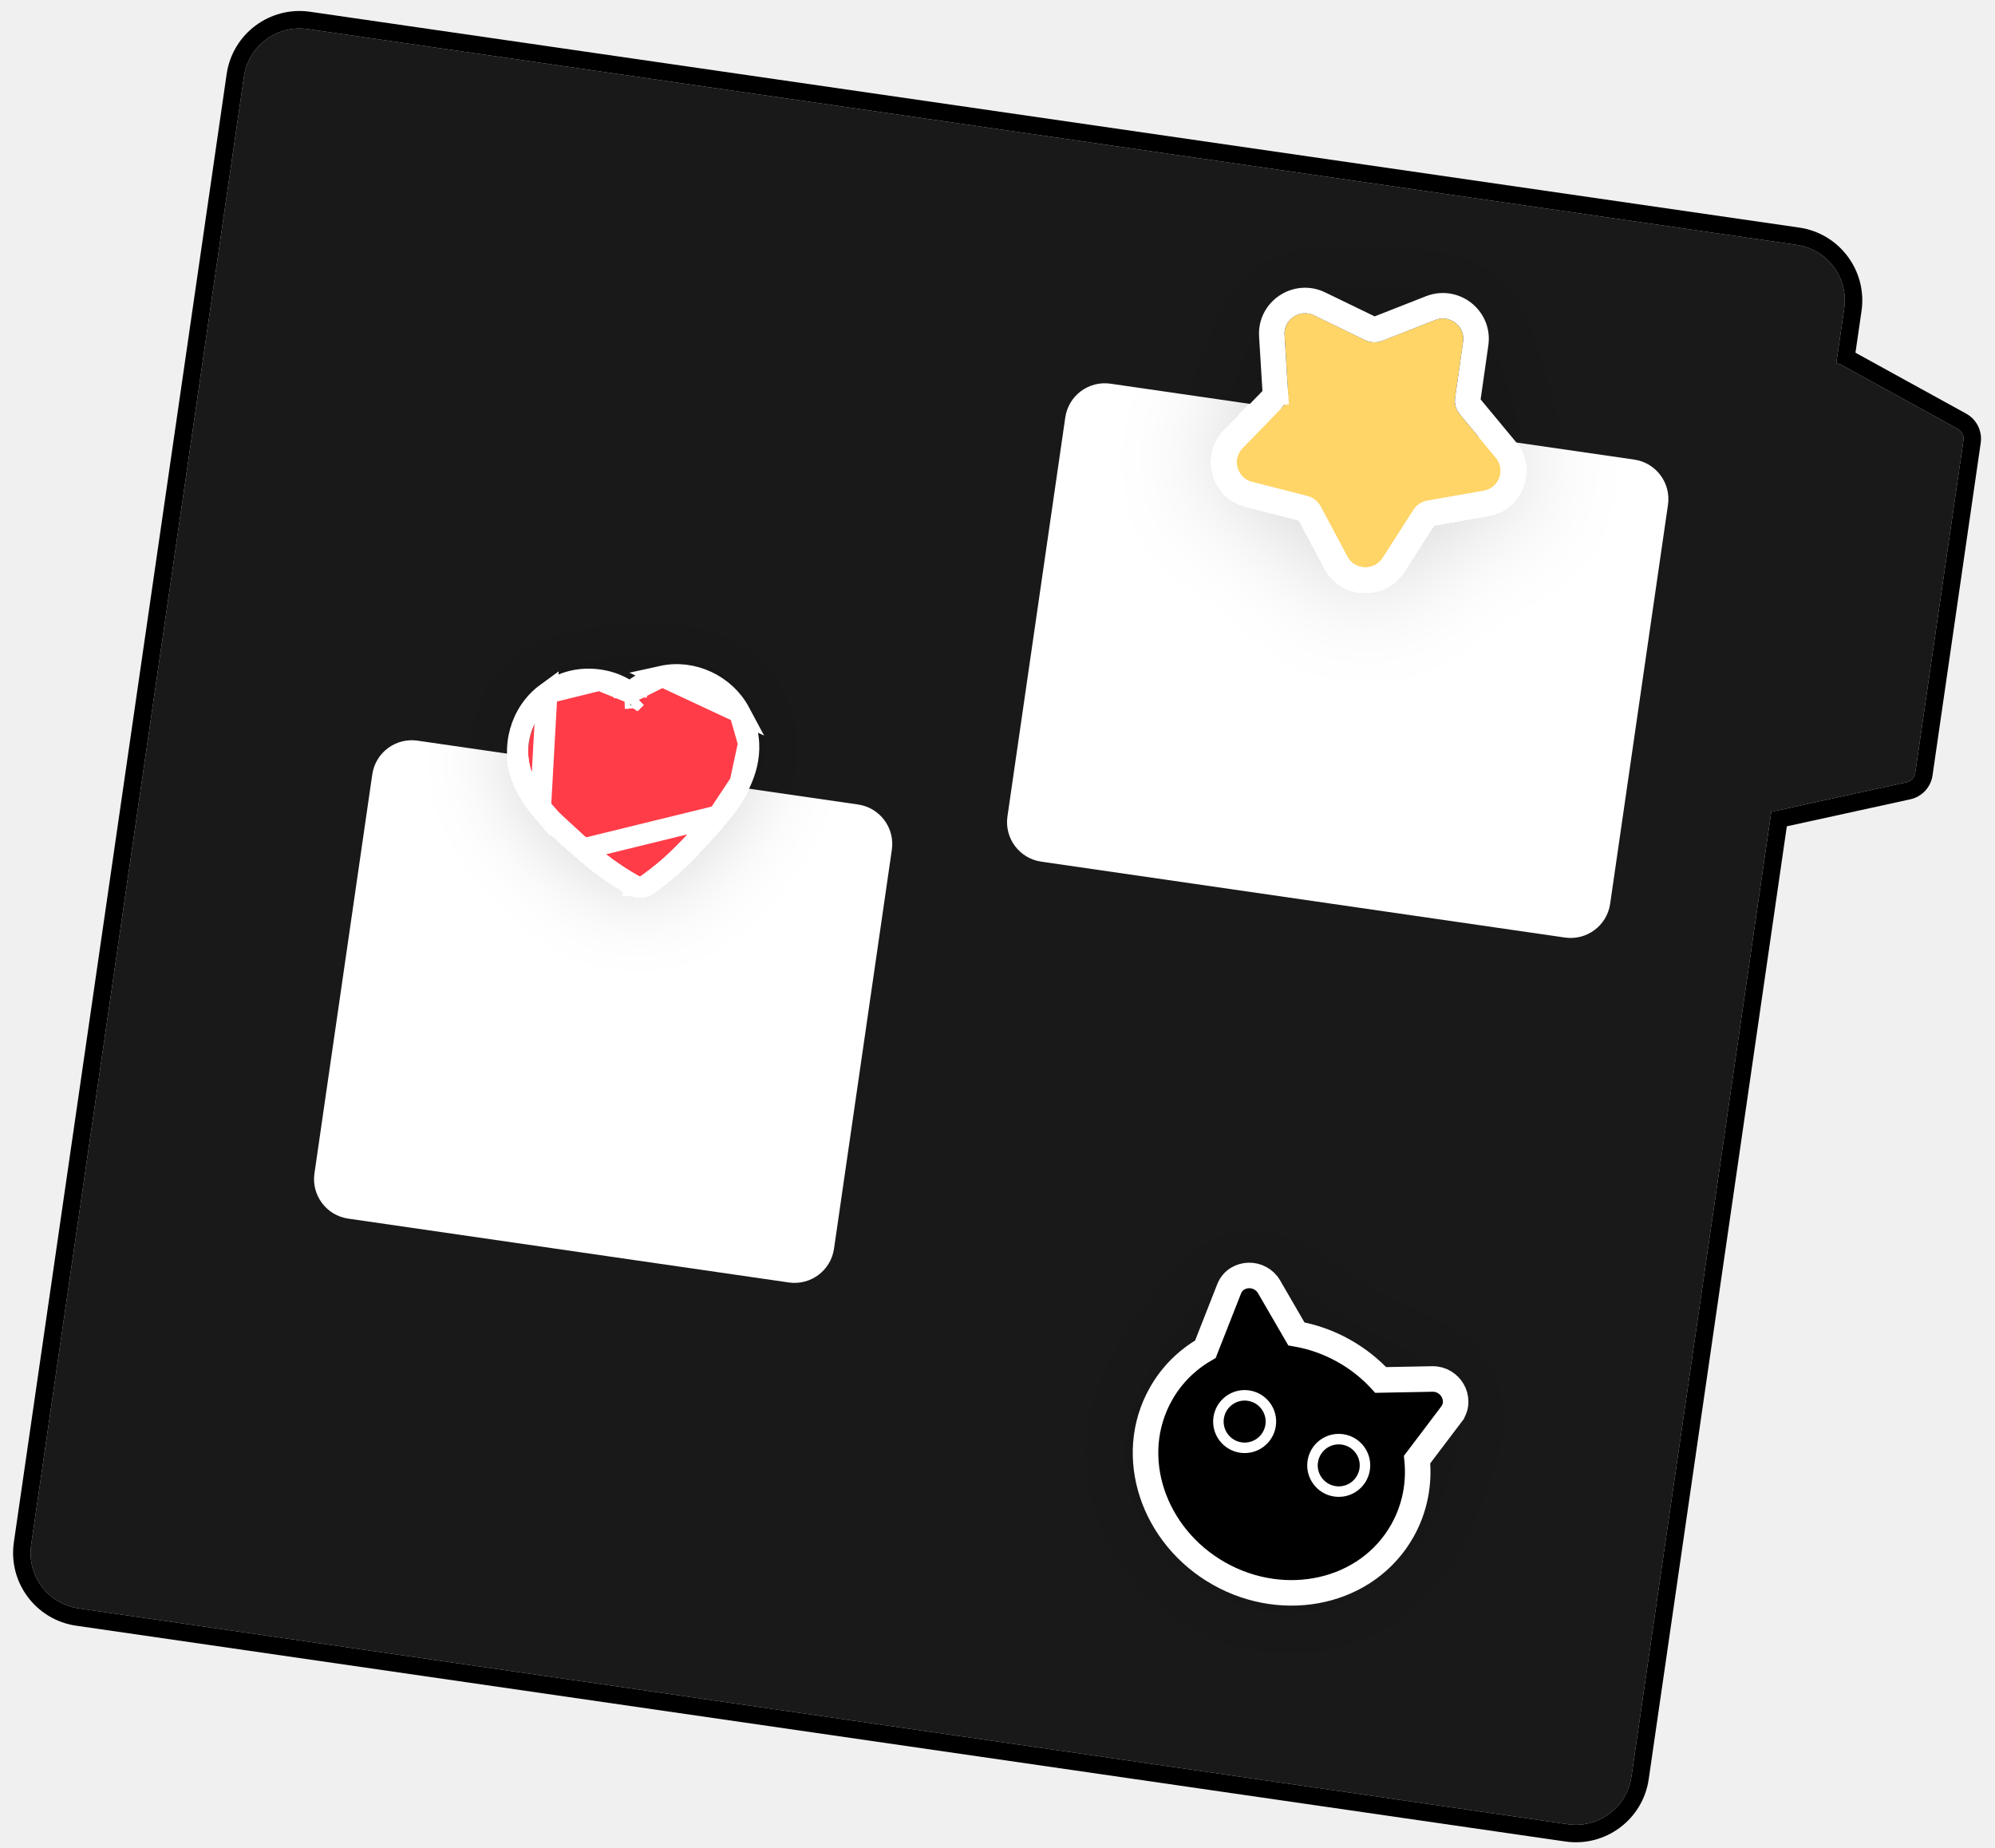
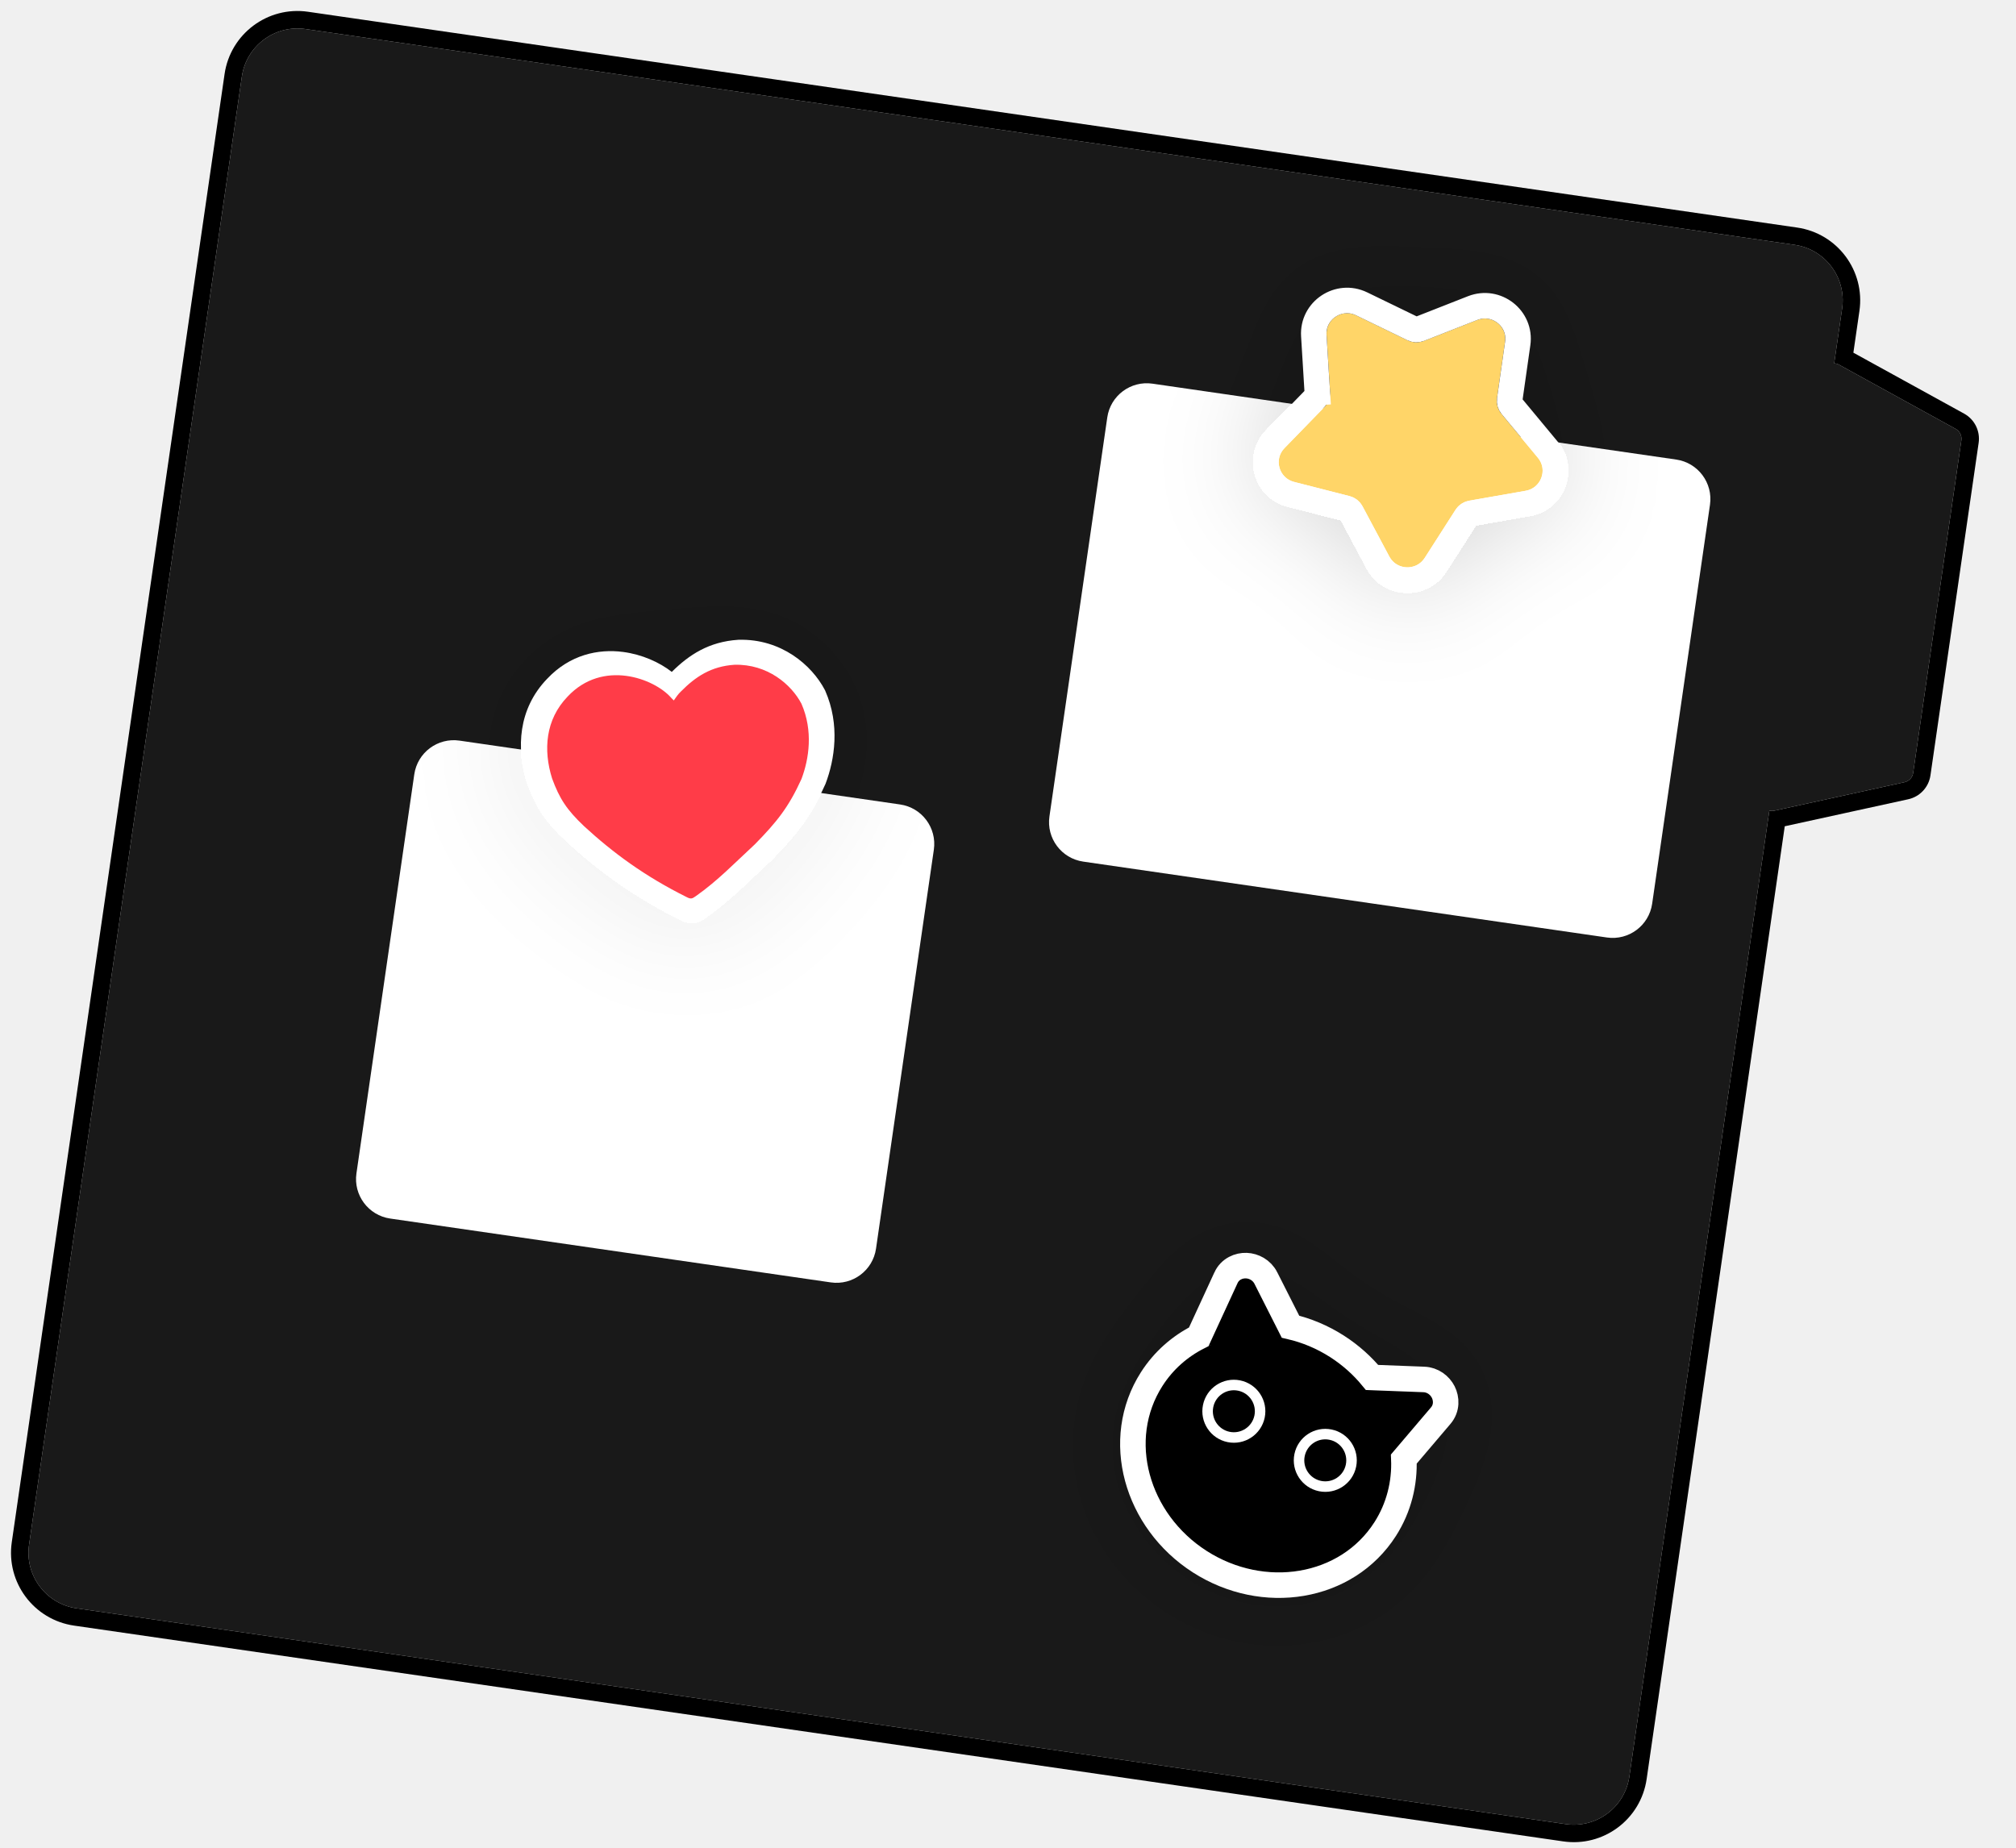
- <svg xmlns="http://www.w3.org/2000/svg" width="95" height="88" viewBox="0 0 95 88" fill="none">
-   <mask id="path-1-outside-1_5360_4177" maskUnits="userSpaceOnUse" x="-0.034" y="-0.133" width="96.298" height="89.528" fill="black">
-     <rect fill="white" x="-0.034" y="-0.133" width="96.298" height="89.528" />
-     <path fill-rule="evenodd" clip-rule="evenodd" d="M14.646 1.383C13.185 1.172 11.828 2.185 11.617 3.646L1.483 73.568C1.271 75.03 2.284 76.386 3.745 76.598L74.657 86.875C76.118 87.087 77.475 86.074 77.687 84.612L84.355 38.604C84.431 38.624 84.514 38.626 84.599 38.608L90.787 37.254C91.005 37.206 91.17 37.029 91.202 36.808L93.497 20.972C93.529 20.752 93.421 20.535 93.226 20.427L87.676 17.372C87.6 17.331 87.52 17.309 87.441 17.306L87.82 14.69C88.032 13.229 87.019 11.872 85.558 11.661L14.646 1.383Z" />
+ <svg xmlns="http://www.w3.org/2000/svg" width="96" height="88" viewBox="0 0 96 88" fill="none">
+   <mask id="path-1-outside-1_5385_4328" maskUnits="userSpaceOnUse" x="-0.133" y="-0.133" width="96.298" height="89.528" fill="black">
+     <rect fill="white" x="-0.133" y="-0.133" width="96.298" height="89.528" />
+     <path fill-rule="evenodd" clip-rule="evenodd" d="M14.547 1.383C13.085 1.172 11.729 2.185 11.517 3.646L1.384 73.568C1.172 75.03 2.185 76.386 3.646 76.598L74.558 86.875C76.019 87.087 77.376 86.074 77.588 84.612L84.255 38.604C84.332 38.624 84.415 38.626 84.5 38.608L90.688 37.254C90.906 37.206 91.071 37.029 91.103 36.808L93.398 20.972C93.43 20.752 93.322 20.535 93.127 20.427L87.577 17.372C87.501 17.331 87.421 17.309 87.342 17.306L87.721 14.69C87.933 13.229 86.92 11.872 85.459 11.661L14.547 1.383Z" />
  </mask>
-   <path fill-rule="evenodd" clip-rule="evenodd" d="M14.646 1.383C13.185 1.172 11.828 2.185 11.617 3.646L1.483 73.568C1.271 75.03 2.284 76.386 3.745 76.598L74.657 86.875C76.118 87.087 77.475 86.074 77.687 84.612L84.355 38.604C84.431 38.624 84.514 38.626 84.599 38.608L90.787 37.254C91.005 37.206 91.17 37.029 91.202 36.808L93.497 20.972C93.529 20.752 93.421 20.535 93.226 20.427L87.676 17.372C87.6 17.331 87.52 17.309 87.441 17.306L87.82 14.69C88.032 13.229 87.019 11.872 85.558 11.661L14.646 1.383Z" fill="#191919" />
-   <path d="M14.646 1.383L14.765 0.56L14.646 1.383ZM84.355 38.604L84.557 37.798L83.664 37.574L83.531 38.485L84.355 38.604ZM84.599 38.608L84.421 37.795L84.421 37.795L84.599 38.608ZM90.787 37.254L90.965 38.066L90.965 38.066L90.787 37.254ZM91.202 36.808L92.025 36.928L91.202 36.808ZM93.497 20.972L92.674 20.853L93.497 20.972ZM93.226 20.427L92.825 21.156L92.825 21.156L93.226 20.427ZM87.676 17.372L87.275 18.101L87.275 18.101L87.676 17.372ZM87.441 17.306L86.618 17.187L86.486 18.098L87.406 18.137L87.441 17.306ZM85.558 11.661L85.439 12.484L85.558 11.661ZM12.44 3.765C12.585 2.758 13.52 2.061 14.527 2.207L14.765 0.56C12.849 0.283 11.071 1.611 10.793 3.527L12.44 3.765ZM2.306 73.688L12.44 3.765L10.793 3.527L0.66 73.449L2.306 73.688ZM3.865 75.775C2.858 75.629 2.16 74.694 2.306 73.688L0.66 73.449C0.382 75.365 1.71 77.143 3.626 77.421L3.865 75.775ZM74.776 86.052L3.865 75.775L3.626 77.421L74.538 87.698L74.776 86.052ZM76.864 84.493C76.718 85.5 75.783 86.198 74.776 86.052L74.538 87.698C76.454 87.976 78.232 86.648 78.51 84.732L76.864 84.493ZM83.531 38.485L76.864 84.493L78.51 84.732L85.178 38.724L83.531 38.485ZM84.421 37.795C84.464 37.786 84.511 37.786 84.557 37.798L84.152 39.411C84.351 39.461 84.564 39.466 84.776 39.42L84.421 37.795ZM90.61 36.441L84.421 37.795L84.776 39.42L90.965 38.066L90.61 36.441ZM90.379 36.689C90.397 36.566 90.489 36.468 90.61 36.441L90.965 38.066C91.521 37.945 91.944 37.491 92.025 36.928L90.379 36.689ZM92.674 20.853L90.379 36.689L92.025 36.928L94.32 21.092L92.674 20.853ZM92.825 21.156C92.717 21.096 92.657 20.976 92.674 20.853L94.32 21.092C94.402 20.528 94.126 19.973 93.627 19.699L92.825 21.156ZM87.275 18.101L92.825 21.156L93.627 19.699L88.077 16.644L87.275 18.101ZM87.406 18.137C87.359 18.135 87.314 18.122 87.275 18.101L88.077 16.644C87.887 16.539 87.681 16.484 87.476 16.475L87.406 18.137ZM86.997 14.571L86.618 17.187L88.264 17.425L88.644 14.809L86.997 14.571ZM85.439 12.484C86.445 12.63 87.143 13.564 86.997 14.571L88.644 14.809C88.921 12.893 87.593 11.115 85.677 10.838L85.439 12.484ZM14.527 2.207L85.439 12.484L85.677 10.838L14.765 0.56L14.527 2.207Z" fill="black" mask="url(#path-1-outside-1_5360_4177)" />
-   <rect x="51" y="18" width="29" height="23" rx="1.9" transform="rotate(8.24638 51 18)" fill="white" />
-   <rect x="18" y="35" width="25" height="23" rx="1.9" transform="rotate(8.24638 18 35)" fill="white" />
-   <g filter="url(#filter0_d_5360_4177)">
-     <path d="M35.144 35.435C35.172 36.011 35.029 36.548 34.788 37.062C34.535 37.602 34.19 38.079 33.812 38.531C33.224 39.234 32.603 39.905 31.948 40.542C31.506 40.971 31.028 41.356 30.528 41.713C30.474 41.752 30.438 41.732 30.392 41.707C29.568 41.241 28.81 40.681 28.098 40.054C27.594 39.612 27.082 39.179 26.618 38.692C26.446 38.512 26.283 38.323 26.122 38.133C25.808 37.76 25.554 37.349 25.368 36.895C24.863 35.659 25.27 34.194 26.338 33.417C26.981 32.949 27.699 32.772 28.483 32.888C29.045 32.972 29.541 33.213 29.969 33.594C30.041 33.658 30.041 33.659 30.103 33.591C30.524 33.129 31.04 32.835 31.645 32.702C32.865 32.432 34.185 33.049 34.782 34.168C34.999 34.576 35.123 35.007 35.144 35.435Z" fill="#FF3C48" />
-     <path d="M34.2 38.856L34.2 38.856C33.601 39.571 32.968 40.255 32.3 40.904L32.3 40.904C31.836 41.355 31.338 41.756 30.823 42.124L30.823 42.124C30.709 42.206 30.557 42.26 30.383 42.234C30.26 42.215 30.161 42.156 30.146 42.147C30.146 42.147 30.145 42.147 30.145 42.147L30.145 42.146C29.285 41.66 28.498 41.079 27.764 40.433M34.2 38.856L27.764 40.433M34.2 38.856C34.592 38.387 34.967 37.872 35.245 37.278M34.2 38.856L35.245 37.278M27.764 40.433C27.69 40.368 27.615 40.302 27.54 40.236C27.112 39.863 26.665 39.471 26.253 39.041M27.764 40.433L26.253 39.041M26.253 39.041C26.07 38.849 25.899 38.65 25.736 38.458M26.253 39.041L25.736 38.458M25.736 38.458L25.736 38.458C25.389 38.047 25.108 37.59 24.901 37.085L24.901 37.085C24.309 35.637 24.781 33.924 26.04 33.008L25.736 38.458ZM30.006 32.978C29.577 32.671 29.093 32.468 28.556 32.389L30.006 32.978ZM30.006 32.978C30.443 32.593 30.956 32.336 31.535 32.208L30.006 32.978ZM35.648 35.411C35.682 36.091 35.511 36.71 35.245 37.278C35.245 37.278 35.245 37.278 35.245 37.278M35.648 35.411L35.245 37.278M35.648 35.411C35.623 34.903 35.477 34.4 35.228 33.932M35.648 35.411L35.228 33.932M35.228 33.932C34.526 32.616 32.981 31.889 31.535 32.208L35.228 33.932ZM30.303 33.219C30.304 33.219 30.305 33.22 30.305 33.22C30.306 33.22 30.306 33.221 30.306 33.221C30.314 33.227 30.321 33.232 30.321 33.232C30.321 33.232 30.317 33.228 30.304 33.217C30.304 33.217 30.304 33.217 30.304 33.217L30.303 33.218C30.282 33.203 30.18 33.134 30.027 33.137C29.857 33.141 29.753 33.232 29.735 33.247L29.735 33.247C29.733 33.248 29.732 33.25 29.731 33.251C29.73 33.251 29.73 33.251 29.73 33.252C29.721 33.259 29.715 33.266 29.715 33.266C29.715 33.266 29.719 33.261 29.729 33.251L30.303 33.219ZM28.555 32.389C27.64 32.252 26.789 32.463 26.041 33.008L28.555 32.389Z" stroke="white" stroke-width="1.01" />
+   <path fill-rule="evenodd" clip-rule="evenodd" d="M14.547 1.383C13.085 1.172 11.729 2.185 11.517 3.646L1.384 73.568C1.172 75.03 2.185 76.386 3.646 76.598L74.558 86.875C76.019 87.087 77.376 86.074 77.588 84.612L84.255 38.604C84.332 38.624 84.415 38.626 84.5 38.608L90.688 37.254C90.906 37.206 91.071 37.029 91.103 36.808L93.398 20.972C93.43 20.752 93.322 20.535 93.127 20.427L87.577 17.372C87.501 17.331 87.421 17.309 87.342 17.306L87.721 14.69C87.933 13.229 86.92 11.872 85.459 11.661L14.547 1.383Z" fill="#191919" />
+   <path d="M14.547 1.383L14.666 0.56L14.547 1.383ZM84.255 38.604L84.458 37.798L83.564 37.574L83.432 38.485L84.255 38.604ZM84.5 38.608L84.322 37.795L84.322 37.795L84.5 38.608ZM90.688 37.254L90.866 38.066L90.866 38.066L90.688 37.254ZM91.103 36.808L91.926 36.928L91.103 36.808ZM93.398 20.972L92.575 20.853L93.398 20.972ZM93.127 20.427L92.726 21.156L92.726 21.156L93.127 20.427ZM87.577 17.372L87.176 18.101L87.176 18.101L87.577 17.372ZM87.342 17.306L86.519 17.187L86.387 18.098L87.307 18.137L87.342 17.306ZM85.459 11.661L85.34 12.484L85.459 11.661ZM12.341 3.765C12.486 2.758 13.421 2.061 14.428 2.207L14.666 0.56C12.75 0.283 10.972 1.611 10.694 3.527L12.341 3.765ZM2.207 73.688L12.341 3.765L10.694 3.527L0.561 73.449L2.207 73.688ZM3.765 75.775C2.759 75.629 2.061 74.694 2.207 73.688L0.561 73.449C0.283 75.365 1.611 77.143 3.527 77.421L3.765 75.775ZM74.677 86.052L3.765 75.775L3.527 77.421L74.439 87.698L74.677 86.052ZM76.764 84.493C76.618 85.5 75.684 86.198 74.677 86.052L74.439 87.698C76.355 87.976 78.133 86.648 78.411 84.732L76.764 84.493ZM83.432 38.485L76.764 84.493L78.411 84.732L85.079 38.724L83.432 38.485ZM84.322 37.795C84.365 37.786 84.412 37.786 84.458 37.798L84.053 39.411C84.252 39.461 84.465 39.466 84.677 39.42L84.322 37.795ZM90.511 36.441L84.322 37.795L84.677 39.42L90.866 38.066L90.511 36.441ZM90.28 36.689C90.298 36.566 90.39 36.468 90.511 36.441L90.866 38.066C91.422 37.945 91.845 37.491 91.926 36.928L90.28 36.689ZM92.575 20.853L90.28 36.689L91.926 36.928L94.221 21.092L92.575 20.853ZM92.726 21.156C92.618 21.096 92.558 20.976 92.575 20.853L94.221 21.092C94.303 20.528 94.027 19.973 93.528 19.699L92.726 21.156ZM87.176 18.101L92.726 21.156L93.528 19.699L87.978 16.644L87.176 18.101ZM87.307 18.137C87.26 18.135 87.215 18.122 87.176 18.101L87.978 16.644C87.788 16.539 87.582 16.484 87.377 16.475L87.307 18.137ZM86.898 14.571L86.519 17.187L88.165 17.425L88.544 14.809L86.898 14.571ZM85.34 12.484C86.346 12.63 87.044 13.564 86.898 14.571L88.544 14.809C88.822 12.893 87.494 11.115 85.578 10.838L85.34 12.484ZM14.428 2.207L85.34 12.484L85.578 10.838L14.666 0.56L14.428 2.207Z" fill="black" mask="url(#path-1-outside-1_5385_4328)" />
+   <rect x="53" y="18" width="29" height="23" rx="1.9" transform="rotate(8.24638 53 18)" fill="white" />
+   <rect x="20" y="35" width="25" height="23" rx="1.9" transform="rotate(8.24638 20 35)" fill="white" />
+   <g filter="url(#filter0_d_5385_4328)">
+     <path d="M70.346 15.238C71.041 14.965 71.773 15.538 71.669 16.274L71.286 18.96C71.248 19.229 71.325 19.503 71.499 19.712L73.234 21.803C73.709 22.375 73.385 23.246 72.649 23.375L69.963 23.847C69.693 23.894 69.456 24.052 69.309 24.282L67.843 26.571C67.442 27.198 66.51 27.162 66.16 26.506L64.882 24.112C64.754 23.871 64.53 23.696 64.265 23.628L61.624 22.953C60.901 22.767 60.648 21.875 61.168 21.34L63.065 19.389C63.255 19.193 63.354 18.927 63.337 18.655L63.171 15.948C63.126 15.207 63.901 14.691 64.573 15.017L67.023 16.205C67.269 16.324 67.554 16.335 67.808 16.235L70.346 15.238Z" fill="#FFD568" />
+     <path d="M62.729 18.693L63.337 18.655L62.729 18.693C62.735 18.795 62.698 18.895 62.627 18.968L60.73 20.919C59.886 21.788 60.296 23.238 61.472 23.539L64.112 24.215C64.212 24.24 64.296 24.306 64.344 24.396L65.621 26.791C66.19 27.857 67.705 27.915 68.357 26.895L69.823 24.606C69.878 24.52 69.967 24.461 70.068 24.443L72.754 23.972C73.951 23.762 74.476 22.347 73.704 21.417L71.969 19.326C71.904 19.248 71.875 19.145 71.889 19.044L72.272 16.358C72.442 15.163 71.253 14.23 70.123 14.674L67.585 15.671C67.49 15.709 67.383 15.705 67.29 15.66L64.841 14.472C63.75 13.943 62.489 14.781 62.563 15.986L62.729 18.693Z" stroke="white" stroke-width="1.215" />
  </g>
-   <g filter="url(#filter1_d_5360_4177)">
-     <path d="M68.346 15.238C69.041 14.965 69.773 15.538 69.669 16.274L69.286 18.96C69.248 19.229 69.325 19.503 69.499 19.712L71.234 21.803C71.709 22.375 71.385 23.246 70.649 23.375L67.963 23.847C67.693 23.894 67.456 24.052 67.309 24.282L65.843 26.571C65.442 27.198 64.51 27.162 64.16 26.506L62.882 24.112C62.754 23.871 62.53 23.696 62.265 23.628L59.624 22.953C58.901 22.767 58.648 21.875 59.168 21.34L61.065 19.389C61.255 19.193 61.354 18.927 61.337 18.655L61.171 15.948C61.126 15.207 61.901 14.691 62.573 15.017L65.023 16.205C65.269 16.324 65.554 16.335 65.808 16.235L68.346 15.238Z" fill="#FFD568" />
-     <path d="M60.729 18.693L61.337 18.655L60.729 18.693C60.735 18.795 60.698 18.895 60.627 18.968L58.73 20.919C57.886 21.788 58.296 23.238 59.472 23.539L62.112 24.215C62.212 24.24 62.295 24.306 62.344 24.396L63.621 26.791C64.19 27.857 65.705 27.915 66.357 26.895L67.823 24.606C67.878 24.52 67.967 24.461 68.068 24.443L70.754 23.972C71.951 23.762 72.476 22.347 71.704 21.417L69.969 19.326C69.904 19.248 69.875 19.145 69.889 19.044L70.272 16.358C70.442 15.163 69.253 14.23 68.123 14.674L65.585 15.671C65.49 15.709 65.383 15.705 65.29 15.66L62.84 14.472C61.75 13.943 60.489 14.781 60.563 15.986L60.729 18.693Z" stroke="white" stroke-width="1.215" />
+   <g filter="url(#filter1_d_5385_4328)">
+     <path d="M66.229 69.278L68.144 67.027C68.371 66.76 68.146 66.319 67.776 66.304L65.034 66.201C64.586 65.606 64.022 65.072 63.349 64.639C62.617 64.169 61.832 63.867 61.041 63.719L59.739 61.144C59.571 60.813 59.077 60.792 58.93 61.111L57.577 64.046L57.7 64.052C56.754 64.447 55.93 65.106 55.353 66.009C53.726 68.556 54.667 72.072 57.456 73.862C60.245 75.653 63.824 75.04 65.451 72.492C66.077 71.513 66.321 70.391 66.229 69.278Z" fill="black" />
+     <path d="M58.379 60.856L57.084 63.666C56.19 64.116 55.41 64.792 54.842 65.681C53.006 68.554 54.103 72.432 57.129 74.374C60.155 76.317 64.127 75.694 65.963 72.821C66.616 71.798 66.897 70.638 66.85 69.487L68.606 67.422L68.606 67.422C68.911 67.064 68.886 66.612 68.725 66.295C68.563 65.978 68.231 65.713 67.799 65.697L67.798 65.697L65.337 65.603C64.878 65.045 64.323 64.543 63.676 64.127C62.969 63.673 62.216 63.362 61.451 63.184L60.28 60.87L60.28 60.869C60.084 60.483 59.705 60.291 59.351 60.276C58.996 60.262 58.576 60.428 58.379 60.855L58.379 60.856Z" stroke="white" stroke-width="1.215" />
  </g>
-   <g filter="url(#filter2_d_5360_4177)">
-     <path d="M66.849 69.336L68.633 66.98C68.845 66.7 68.595 66.272 68.224 66.279L65.481 66.332C64.999 65.763 64.406 65.262 63.709 64.869C62.952 64.442 62.151 64.184 61.353 64.082L59.906 61.585C59.72 61.264 59.225 61.272 59.097 61.598L57.913 64.606L58.036 64.604C57.114 65.053 56.329 65.758 55.805 66.692C54.326 69.328 55.466 72.784 58.352 74.413C61.238 76.042 64.776 75.225 66.256 72.59C66.825 71.576 67.005 70.442 66.849 69.336Z" fill="black" />
-     <path d="M58.532 61.375L57.399 64.255C56.532 64.755 55.792 65.474 55.276 66.394C53.607 69.367 54.923 73.176 58.055 74.943C61.186 76.71 65.116 75.862 66.785 72.888C67.379 71.83 67.594 70.656 67.481 69.509L69.117 67.348L69.117 67.347C69.401 66.972 69.35 66.522 69.171 66.215C68.992 65.909 68.644 65.663 68.212 65.671L68.212 65.671L65.749 65.718C65.26 65.187 64.677 64.717 64.006 64.339C63.275 63.926 62.505 63.658 61.732 63.524L60.431 61.28L60.431 61.28C60.213 60.905 59.823 60.735 59.469 60.741C59.114 60.746 58.704 60.937 58.532 61.375L58.532 61.375Z" stroke="white" stroke-width="1.215" />
+   <circle cx="58.755" cy="67.212" r="1.5" transform="rotate(11.5142 58.7546 67.2122)" fill="white" />
+   <circle cx="58.755" cy="67.212" r="1" transform="rotate(11.5142 58.7546 67.2122)" fill="black" />
+   <circle cx="63.109" cy="69.551" r="1.5" transform="rotate(11.5142 63.1086 69.5506)" fill="white" />
+   <path d="M64.088 69.75C63.978 70.291 63.45 70.641 62.909 70.53C62.368 70.42 62.018 69.892 62.129 69.351C62.239 68.81 62.767 68.46 63.308 68.571C63.849 68.681 64.198 69.209 64.088 69.75Z" fill="black" />
+   <g filter="url(#filter2_d_5385_4328)">
+     <path fill-rule="evenodd" clip-rule="evenodd" d="M35.229 31.848C34.255 31.916 33.6 32.332 32.908 33.033L32.898 33.043L32.887 33.053C32.822 33.113 32.783 33.17 32.69 33.302C32.668 33.333 32.644 33.368 32.615 33.408L32.126 34.097L31.549 33.48C31.533 33.463 31.519 33.45 31.496 33.427L31.487 33.418C31.465 33.396 31.425 33.358 31.385 33.311C31.069 32.956 30.347 32.53 29.493 32.418C28.671 32.31 27.786 32.499 27.054 33.28L27.048 33.287C26.128 34.242 25.995 35.519 26.401 36.828C26.581 37.315 26.747 37.661 26.957 37.977C27.171 38.297 27.447 38.611 27.873 39.018C29.325 40.351 30.864 41.486 32.895 42.514C33.668 41.959 34.321 41.34 35.044 40.654C35.277 40.432 35.517 40.204 35.772 39.969C36.864 38.854 37.417 38.158 38.03 36.814C38.378 35.884 38.546 34.643 38.044 33.477C37.611 32.67 36.604 31.819 35.229 31.848ZM31.99 32C32.813 31.183 33.757 30.563 35.152 30.471L35.166 30.47L35.179 30.47C37.201 30.418 38.655 31.673 39.277 32.857L39.288 32.879L39.298 32.901C40.009 34.523 39.745 36.181 39.313 37.323L39.305 37.344L39.295 37.364C38.589 38.918 37.923 39.746 36.745 40.947L36.733 40.959L36.721 40.97C36.493 41.181 36.267 41.395 36.042 41.609C35.276 42.337 34.503 43.07 33.601 43.705C33.599 43.706 33.596 43.708 33.594 43.71C33.506 43.774 33.305 43.922 33.039 43.952C32.747 43.984 32.511 43.867 32.384 43.801C30.169 42.693 28.496 41.463 26.935 40.029L26.926 40.021C26.457 39.575 26.101 39.18 25.809 38.742C25.516 38.302 25.305 37.844 25.101 37.288L25.095 37.273L25.09 37.257C24.578 35.624 24.677 33.763 26.05 32.333C27.138 31.175 28.492 30.895 29.673 31.05C30.569 31.168 31.402 31.54 31.99 32Z" fill="white" />
  </g>
-   <circle cx="59.269" cy="67.7" r="1.5" transform="rotate(8.24638 59.2693 67.6996)" fill="white" />
-   <circle cx="59.269" cy="67.7" r="1" transform="rotate(8.24638 59.2693 67.6996)" fill="black" />
-   <circle cx="63.749" cy="69.786" r="1.5" transform="rotate(8.24638 63.7493 69.786)" fill="white" />
-   <path d="M64.739 69.929C64.66 70.476 64.153 70.855 63.606 70.776C63.059 70.696 62.68 70.189 62.76 69.643C62.839 69.096 63.346 68.717 63.893 68.796C64.439 68.876 64.818 69.383 64.739 69.929Z" fill="black" />
+   <path d="M32.085 33.36C32.198 33.201 32.286 33.062 32.42 32.937C33.125 32.223 33.867 31.733 34.975 31.66C36.545 31.619 37.681 32.596 38.164 33.515C38.729 34.804 38.527 36.145 38.165 37.101C37.556 38.441 36.995 39.142 35.945 40.212C34.988 41.097 34.169 41.952 33.139 42.676C32.955 42.81 32.893 42.829 32.68 42.716C30.699 41.726 29.208 40.631 27.81 39.346C26.985 38.561 26.645 38.041 26.29 37.075C25.865 35.72 25.971 34.273 27.028 33.176C28.701 31.39 31.147 32.312 31.951 33.222C31.986 33.264 32.03 33.301 32.085 33.36Z" fill="#FF3C48" />
  <defs>
-     <filter id="filter0_d_5360_4177" x="20.102" y="27.587" width="20.097" height="19.199" filterUnits="userSpaceOnUse" color-interpolation-filters="sRGB">
-       <feFlood flood-opacity="0" result="BackgroundImageFix" />
-       <feColorMatrix in="SourceAlpha" type="matrix" values="0 0 0 0 0 0 0 0 0 0 0 0 0 0 0 0 0 0 127 0" result="hardAlpha" />
-       <feOffset />
-       <feGaussianBlur stdDeviation="2.02" />
-       <feComposite in2="hardAlpha" operator="out" />
-       <feColorMatrix type="matrix" values="0 0 0 0 0 0 0 0 0 0 0 0 0 0 0 0 0 0 0.16 0" />
-       <feBlend mode="normal" in2="BackgroundImageFix" result="effect1_dropShadow_5360_4177" />
-       <feBlend mode="normal" in="SourceGraphic" in2="effect1_dropShadow_5360_4177" result="shape" />
-     </filter>
-     <filter id="filter1_d_5360_4177" x="52.812" y="8.842" width="24.727" height="24.252" filterUnits="userSpaceOnUse" color-interpolation-filters="sRGB">
+     <filter id="filter0_d_5385_4328" x="54.812" y="8.842" width="24.727" height="24.252" filterUnits="userSpaceOnUse" color-interpolation-filters="sRGB">
      <feFlood flood-opacity="0" result="BackgroundImageFix" />
      <feColorMatrix in="SourceAlpha" type="matrix" values="0 0 0 0 0 0 0 0 0 0 0 0 0 0 0 0 0 0 127 0" result="hardAlpha" />
      <feOffset />
      <feGaussianBlur stdDeviation="2.431" />
      <feComposite in2="hardAlpha" operator="out" />
      <feColorMatrix type="matrix" values="0 0 0 0 0 0 0 0 0 0 0 0 0 0 0 0 0 0 0.16 0" />
-       <feBlend mode="normal" in2="BackgroundImageFix" result="effect1_dropShadow_5360_4177" />
-       <feBlend mode="normal" in="SourceGraphic" in2="effect1_dropShadow_5360_4177" result="shape" />
+       <feBlend mode="normal" in2="BackgroundImageFix" result="effect1_dropShadow_5385_4328" />
+       <feBlend mode="normal" in="SourceGraphic" in2="effect1_dropShadow_5385_4328" result="shape" />
    </filter>
-     <filter id="filter2_d_5360_4177" x="49.078" y="55.271" width="25.708" height="26.055" filterUnits="userSpaceOnUse" color-interpolation-filters="sRGB">
+     <filter id="filter1_d_5385_4328" x="48.477" y="54.806" width="25.834" height="26.158" filterUnits="userSpaceOnUse" color-interpolation-filters="sRGB">
      <feFlood flood-opacity="0" result="BackgroundImageFix" />
      <feColorMatrix in="SourceAlpha" type="matrix" values="0 0 0 0 0 0 0 0 0 0 0 0 0 0 0 0 0 0 127 0" result="hardAlpha" />
      <feOffset />
      <feGaussianBlur stdDeviation="2.431" />
      <feComposite in2="hardAlpha" operator="out" />
      <feColorMatrix type="matrix" values="0 0 0 0 0 0 0 0 0 0 0 0 0 0 0 0 0 0 0.16 0" />
-       <feBlend mode="normal" in2="BackgroundImageFix" result="effect1_dropShadow_5360_4177" />
-       <feBlend mode="normal" in="SourceGraphic" in2="effect1_dropShadow_5360_4177" result="shape" />
+       <feBlend mode="normal" in2="BackgroundImageFix" result="effect1_dropShadow_5385_4328" />
+       <feBlend mode="normal" in="SourceGraphic" in2="effect1_dropShadow_5385_4328" result="shape" />
+     </filter>
+     <filter id="filter2_d_5385_4328" x="19.664" y="25.326" width="25.217" height="23.773" filterUnits="userSpaceOnUse" color-interpolation-filters="sRGB">
+       <feFlood flood-opacity="0" result="BackgroundImageFix" />
+       <feColorMatrix in="SourceAlpha" type="matrix" values="0 0 0 0 0 0 0 0 0 0 0 0 0 0 0 0 0 0 127 0" result="hardAlpha" />
+       <feOffset />
+       <feGaussianBlur stdDeviation="2.571" />
+       <feComposite in2="hardAlpha" operator="out" />
+       <feColorMatrix type="matrix" values="0 0 0 0 0 0 0 0 0 0 0 0 0 0 0 0 0 0 0.16 0" />
+       <feBlend mode="normal" in2="BackgroundImageFix" result="effect1_dropShadow_5385_4328" />
+       <feBlend mode="normal" in="SourceGraphic" in2="effect1_dropShadow_5385_4328" result="shape" />
    </filter>
  </defs>
</svg>
